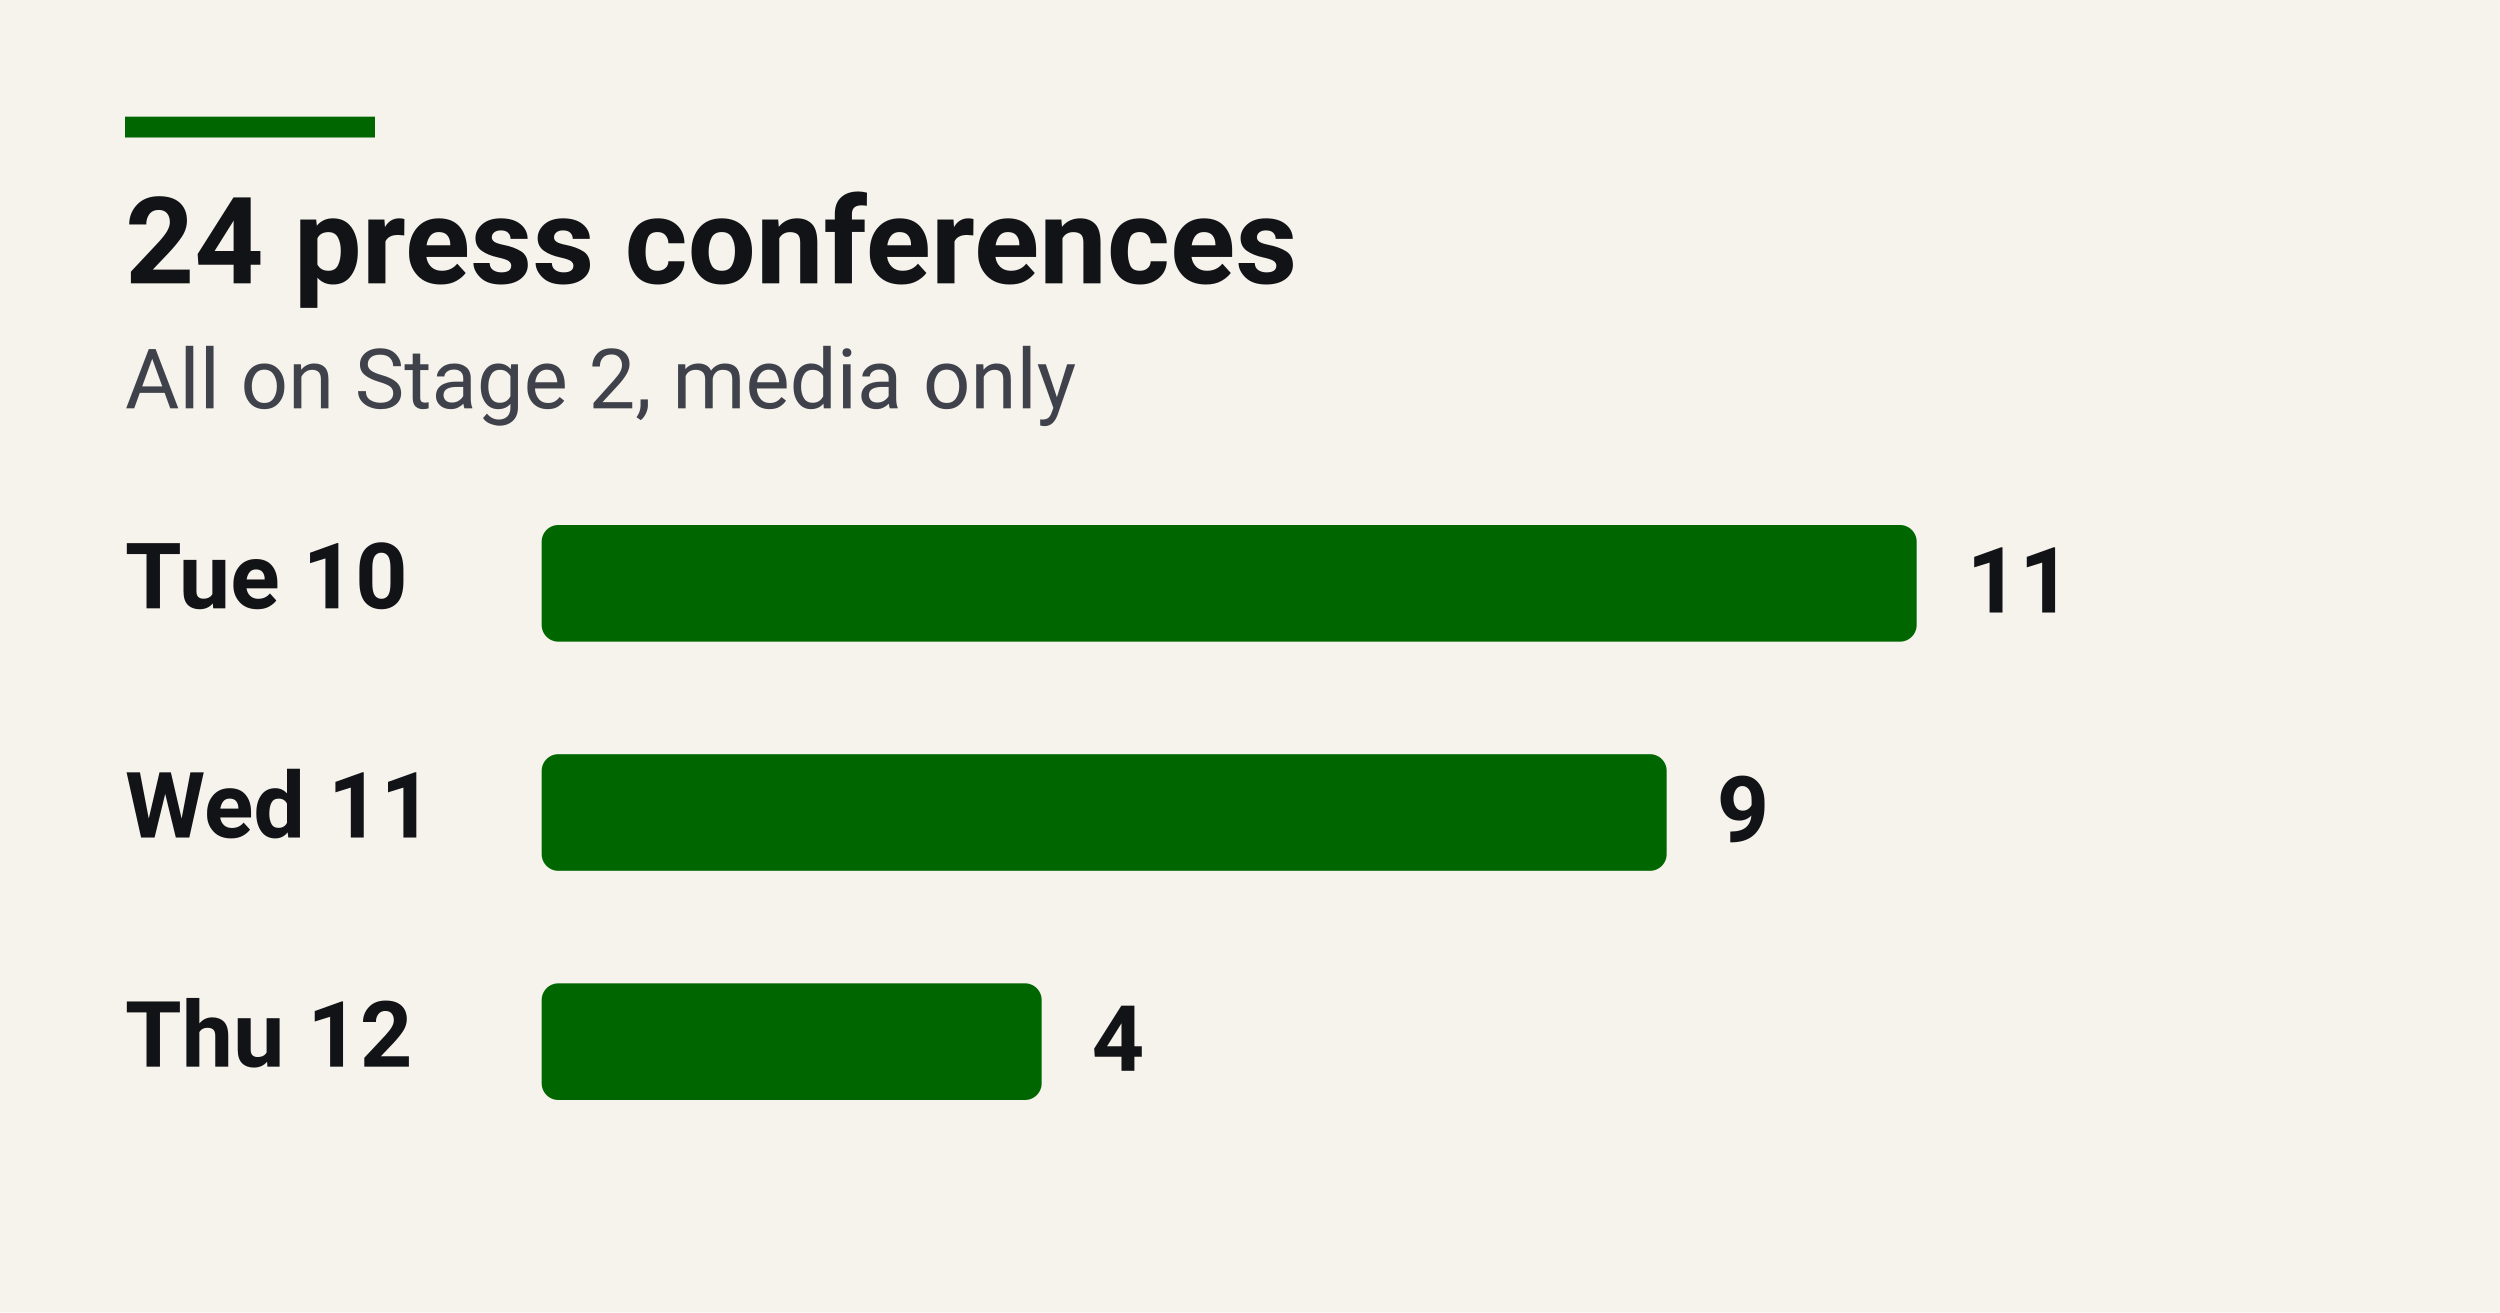
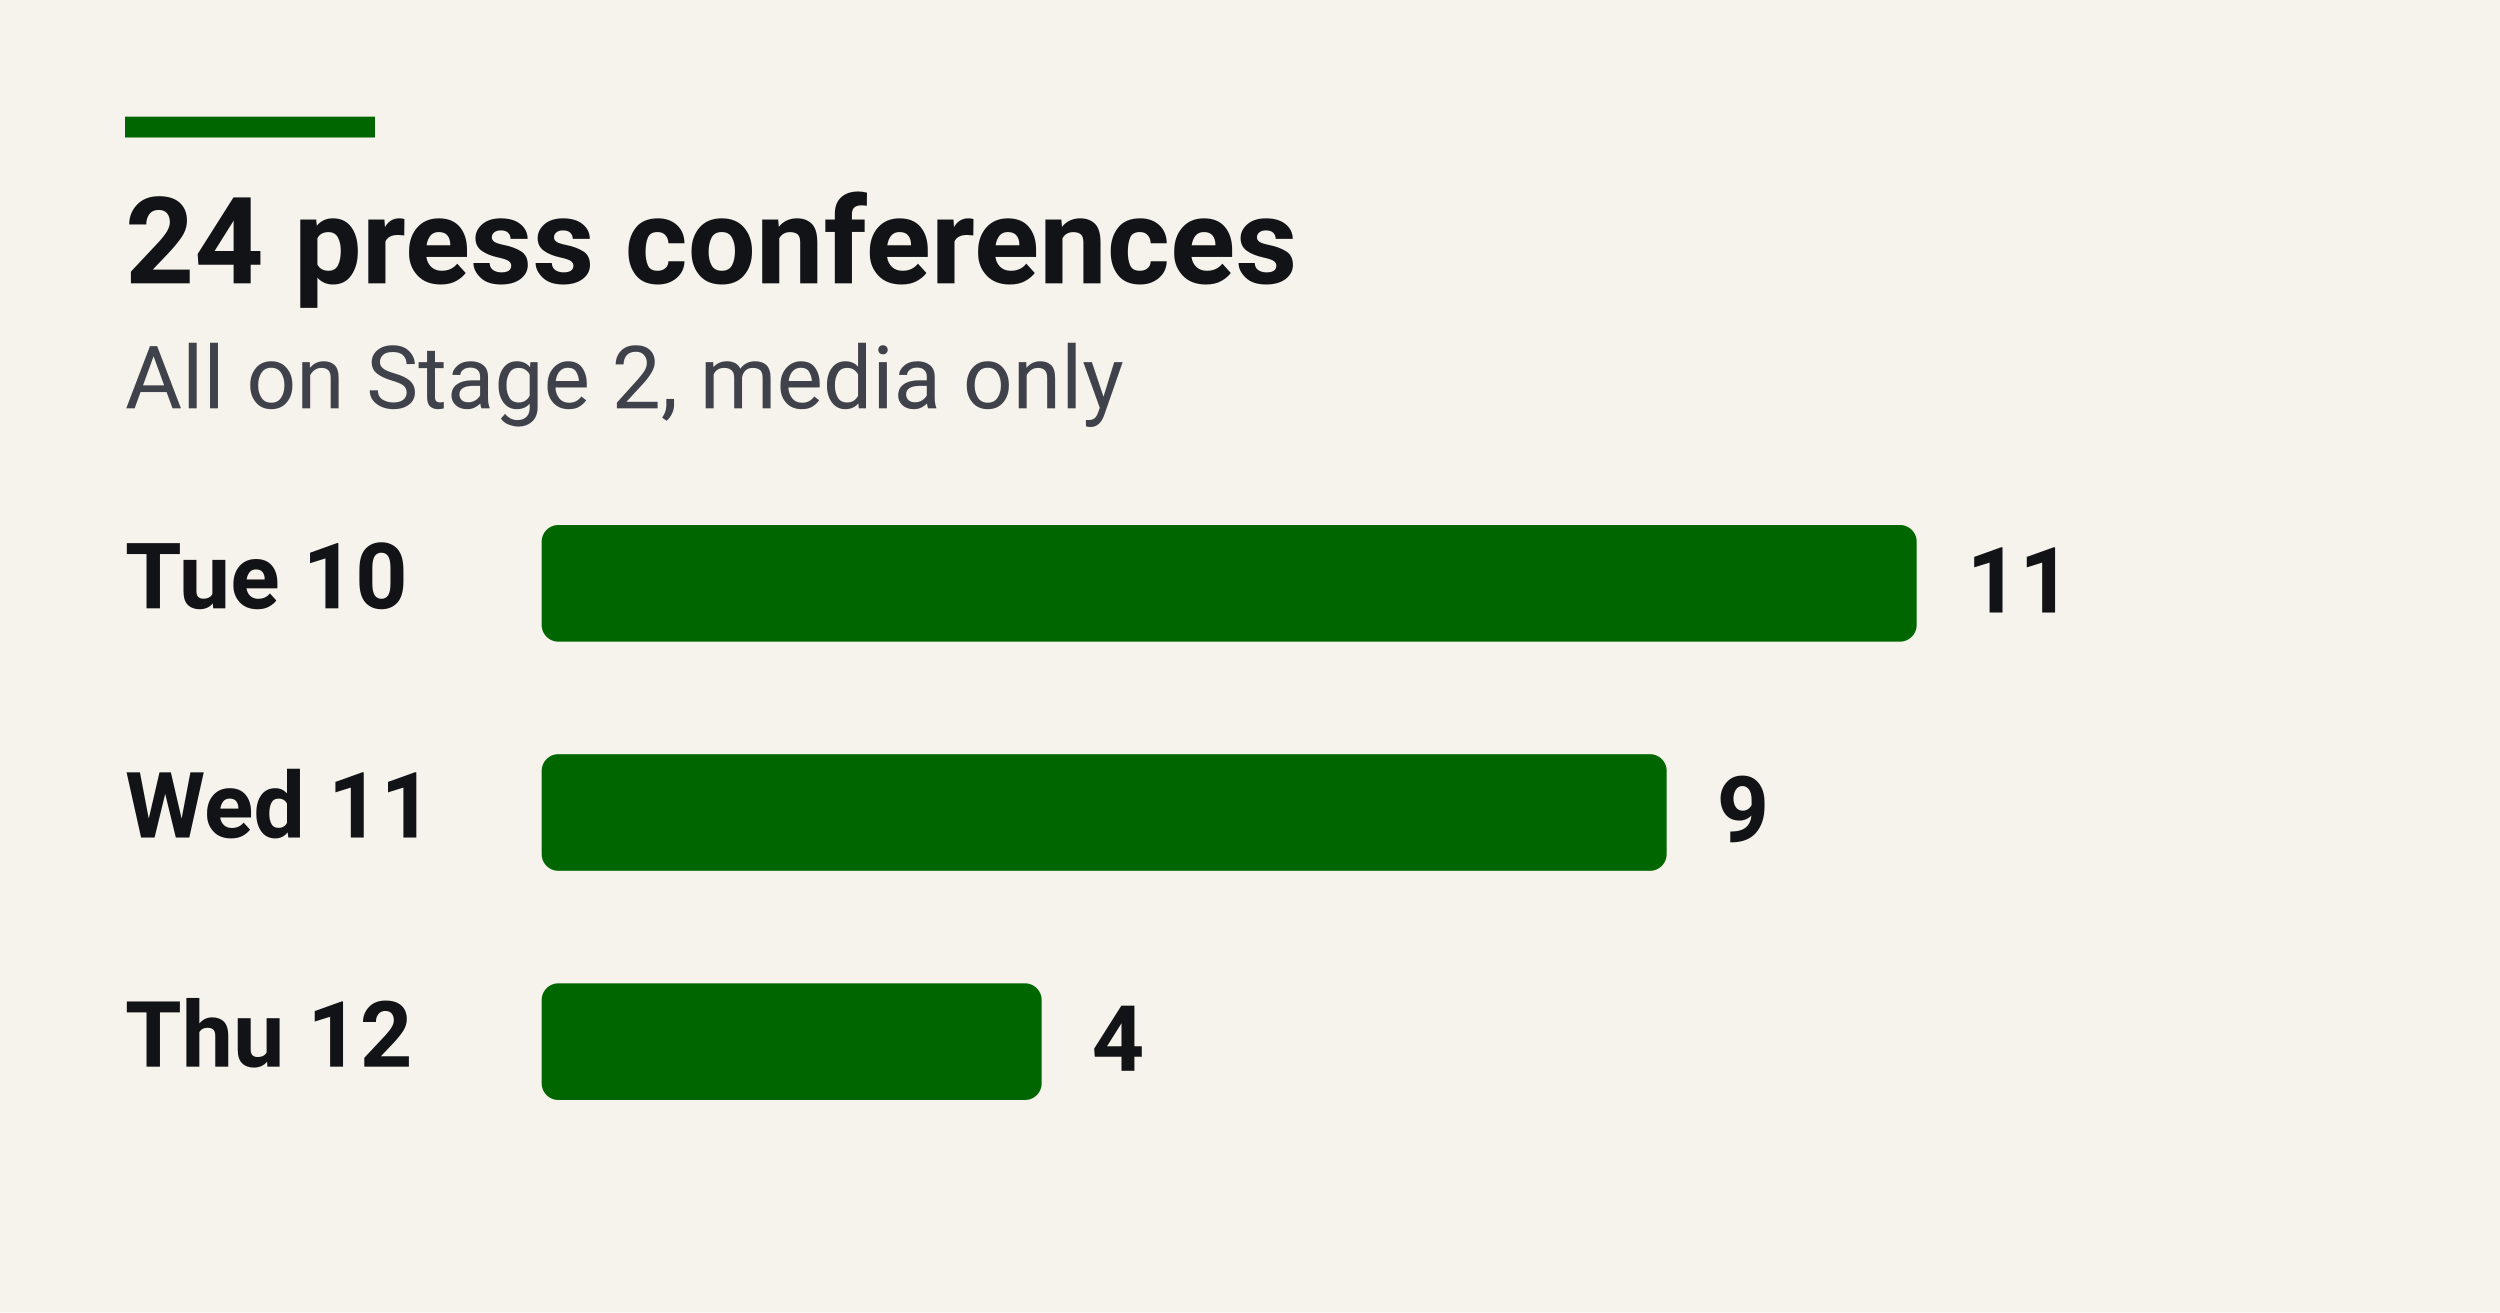
<svg xmlns="http://www.w3.org/2000/svg" viewBox="0 0 1200 630" width="1200" height="630" role="img" aria-labelledby="t d">
  <style>
.bg{fill:#f6f3ec}.ink{fill:#121317}.ink2{fill:#3f424a}.acc{fill:#006600}
text{font-family:system-ui,-apple-system,"Segoe UI",Roboto,Helvetica,Arial,sans-serif}
@media (prefers-color-scheme:dark){.bg{fill:#111214}.ink{fill:#eceae4}.ink2{fill:#c3c0b7}.acc{fill:#6dbb7e}}
</style>
  <rect class="bg" width="1200" height="630" />
  <rect class="acc" x="60" y="56" width="120" height="10" />
  <text class="ink" x="60" y="136" font-size="58" font-weight="700">24 press conferences</text>
-   <text class="ink2" x="60" y="196" font-size="40">All on Stage 2, media only</text>
+   <text class="ink2" x="60" y="196" font-size="42">All on Stage 2, media only</text>
  <text class="ink" x="60" y="292" font-size="44" font-weight="700">Tue 10</text>
  <rect class="acc" x="260" y="252" width="660" height="56" rx="8" />
  <text class="ink" x="944" y="294" font-size="44" font-weight="700">11</text>
  <text class="ink" x="60" y="402" font-size="44" font-weight="700">Wed 11</text>
  <rect class="acc" x="260" y="362" width="540" height="56" rx="8" />
  <text class="ink" x="824" y="404" font-size="44" font-weight="700">9</text>
  <text class="ink" x="60" y="512" font-size="44" font-weight="700">Thu 12</text>
  <rect class="acc" x="260" y="472" width="240" height="56" rx="8" />
  <text class="ink" x="524" y="514" font-size="44" font-weight="700">4</text>
</svg>
